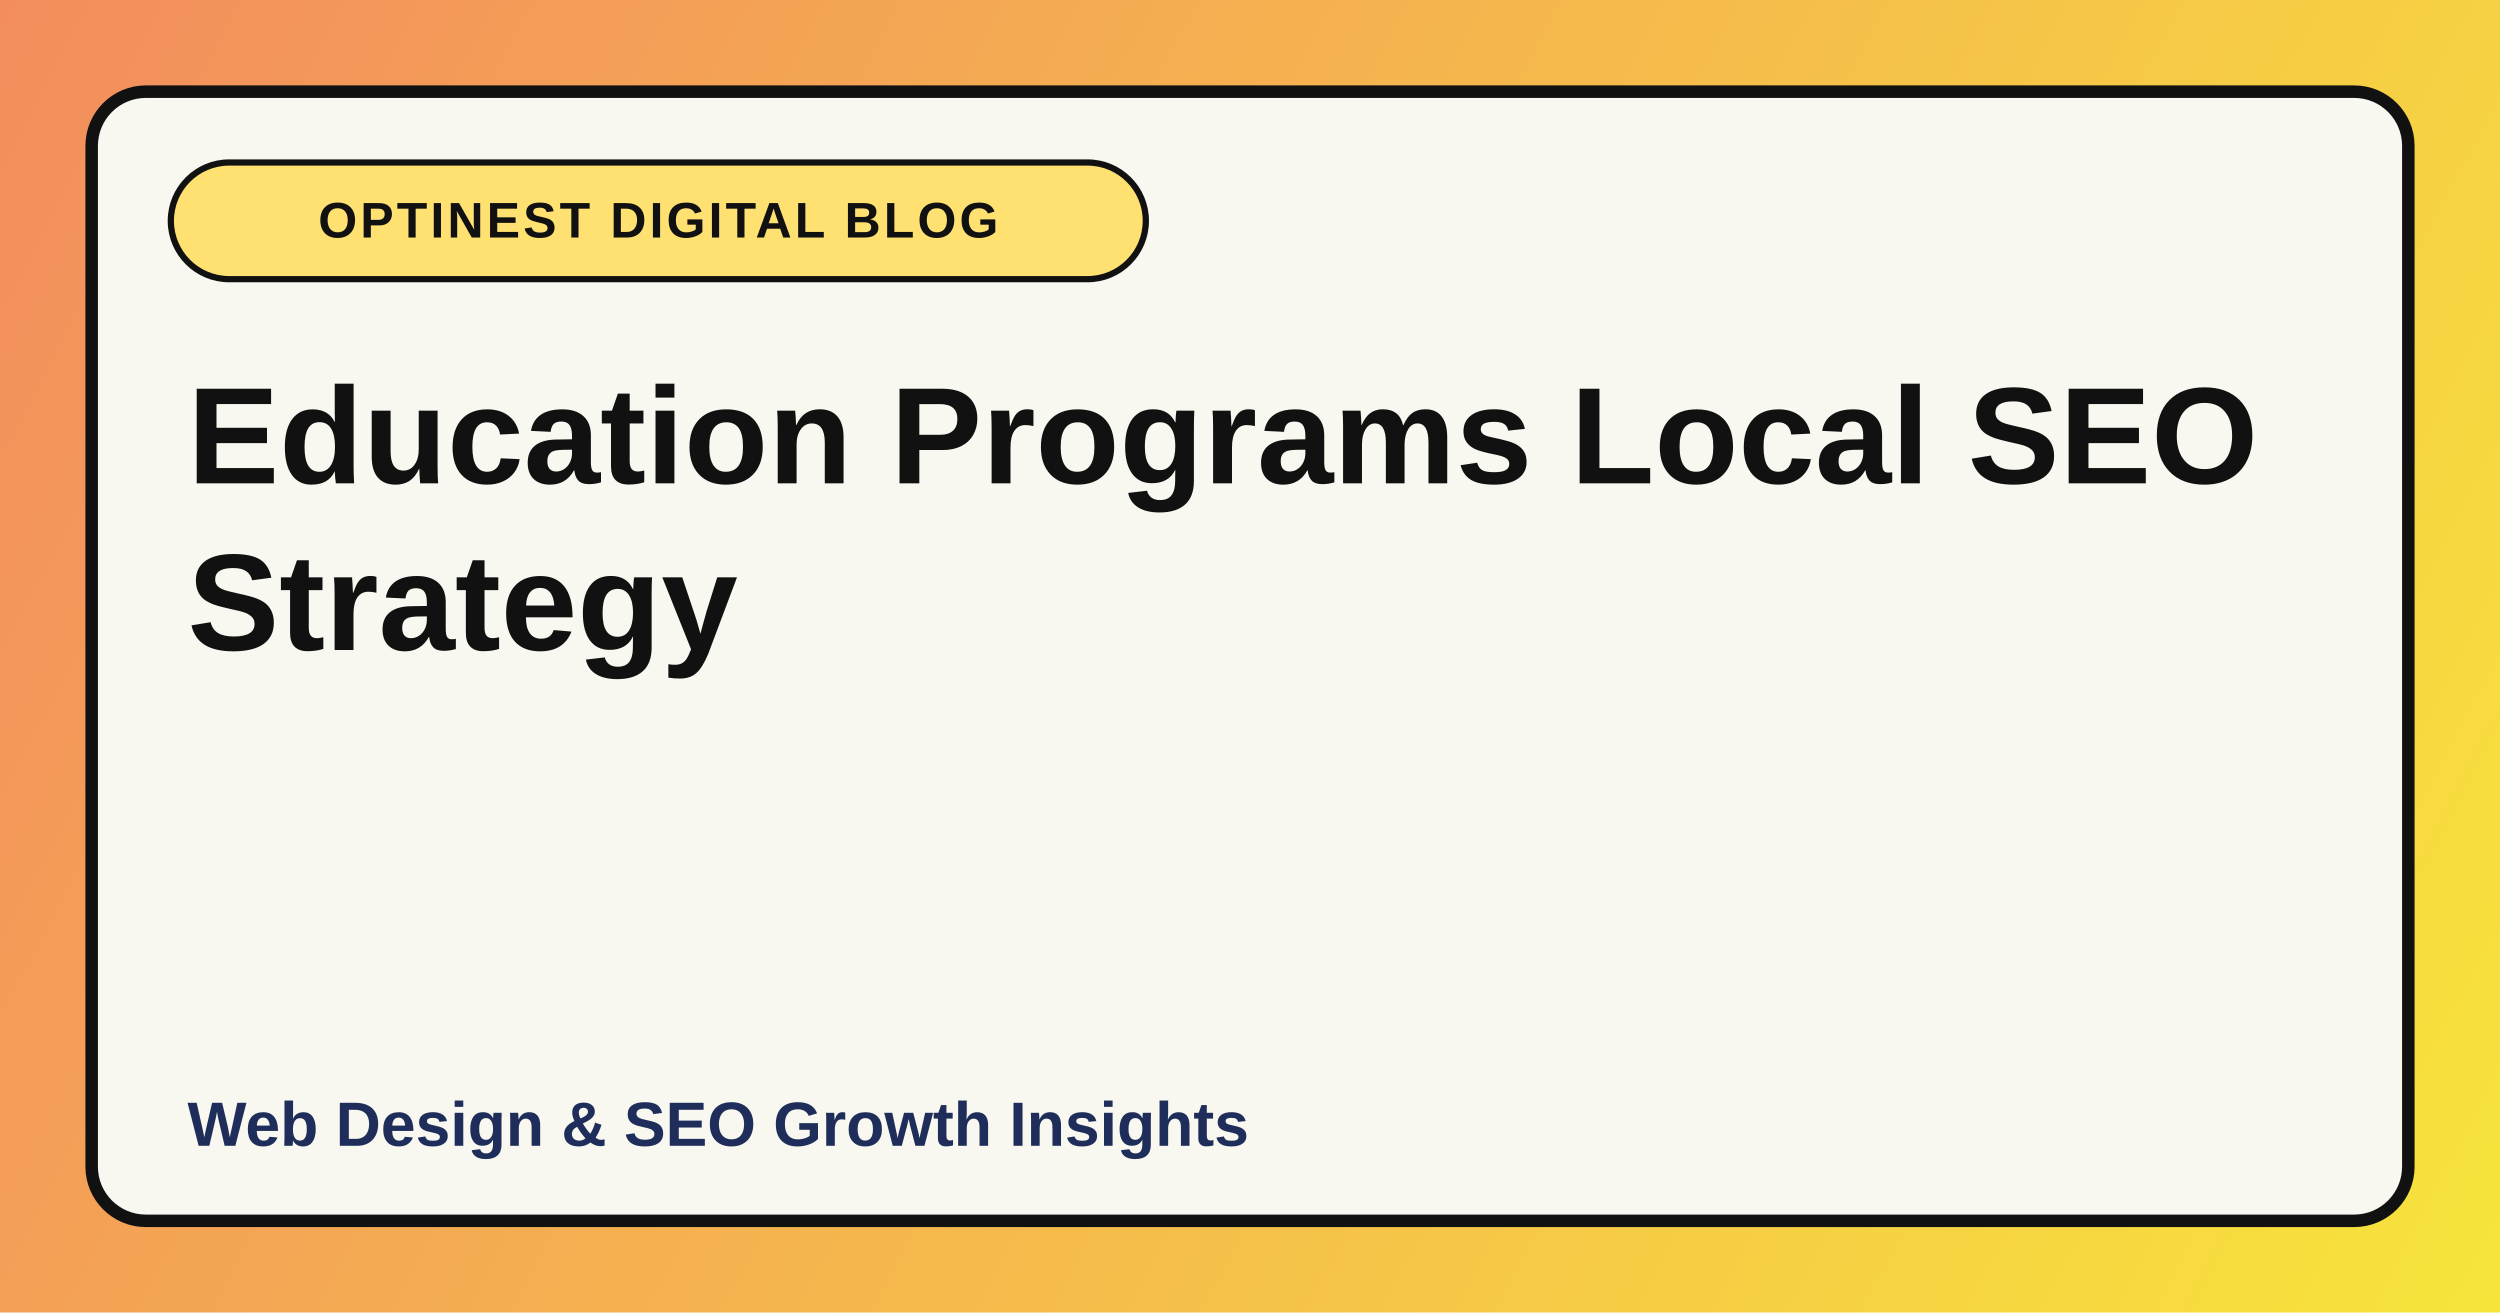
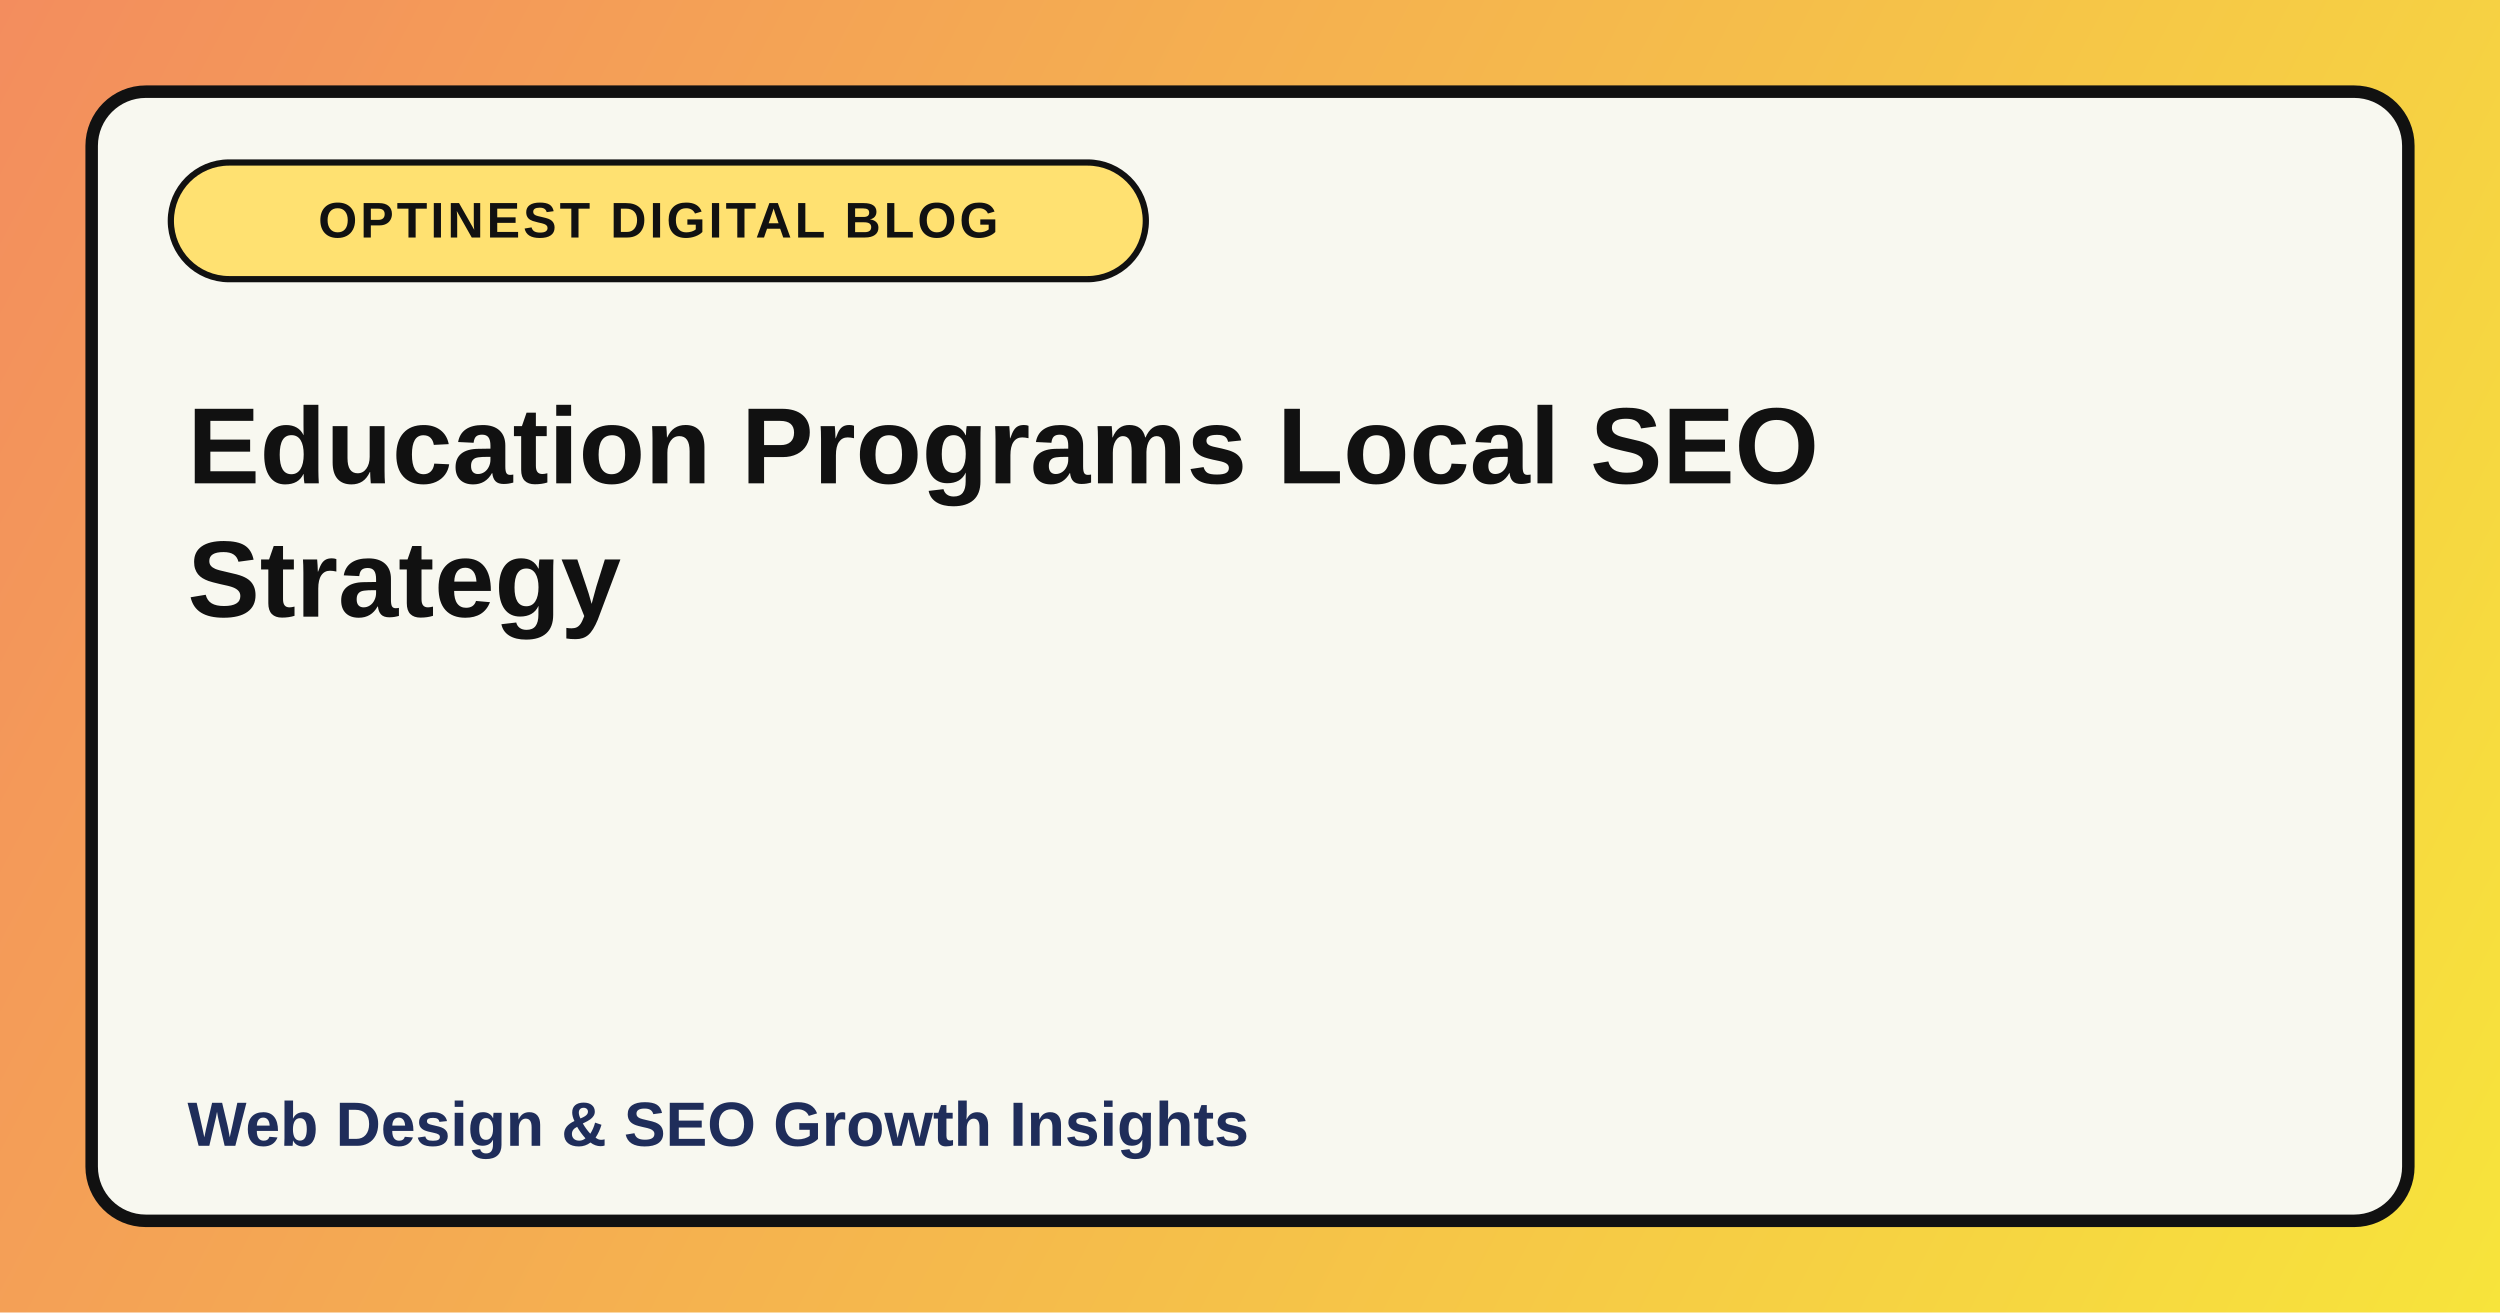
<svg xmlns="http://www.w3.org/2000/svg" width="1200" height="630" viewBox="0 0 1200 630" fill="none">
  <defs>
    <linearGradient id="bg" x1="0" y1="0" x2="1200" y2="630" gradientUnits="userSpaceOnUse">
      <stop offset="0%" stop-color="hsl(19 86% 66%)" />
      <stop offset="100%" stop-color="hsl(54 92% 60%)" />
    </linearGradient>
  </defs>
  <rect width="1200" height="630" fill="url(#bg)" />
  <rect x="44" y="44" width="1112" height="542" rx="26" fill="#F8F8F0" stroke="#111" stroke-width="6" />
  <rect x="82" y="78" width="468" height="56" rx="28" fill="#FFE171" stroke="#111" stroke-width="3" />
  <text x="316" y="114" text-anchor="middle" font-family="Arial, sans-serif" font-size="24" font-weight="700" letter-spacing="1.5" fill="#111">OPTINEST DIGITAL BLOG</text>
-   <text x="90" y="232" font-family="Arial Black, Arial, sans-serif" font-size="66" font-weight="900" fill="#111">
+   <text x="90" y="232" font-family="Arial Black, Arial, sans-serif" font-size="52" font-weight="900" fill="#111">
    <tspan x="90" dy="0">Education Programs Local SEO</tspan>
-     <tspan x="90" dy="80">Strategy</tspan>
+     <tspan x="90" dy="64">Strategy</tspan>
  </text>
  <text x="90" y="550" font-family="Arial, sans-serif" font-size="30" font-weight="700" fill="#1f2d5a">Web Design &amp; SEO Growth Insights</text>
</svg>
